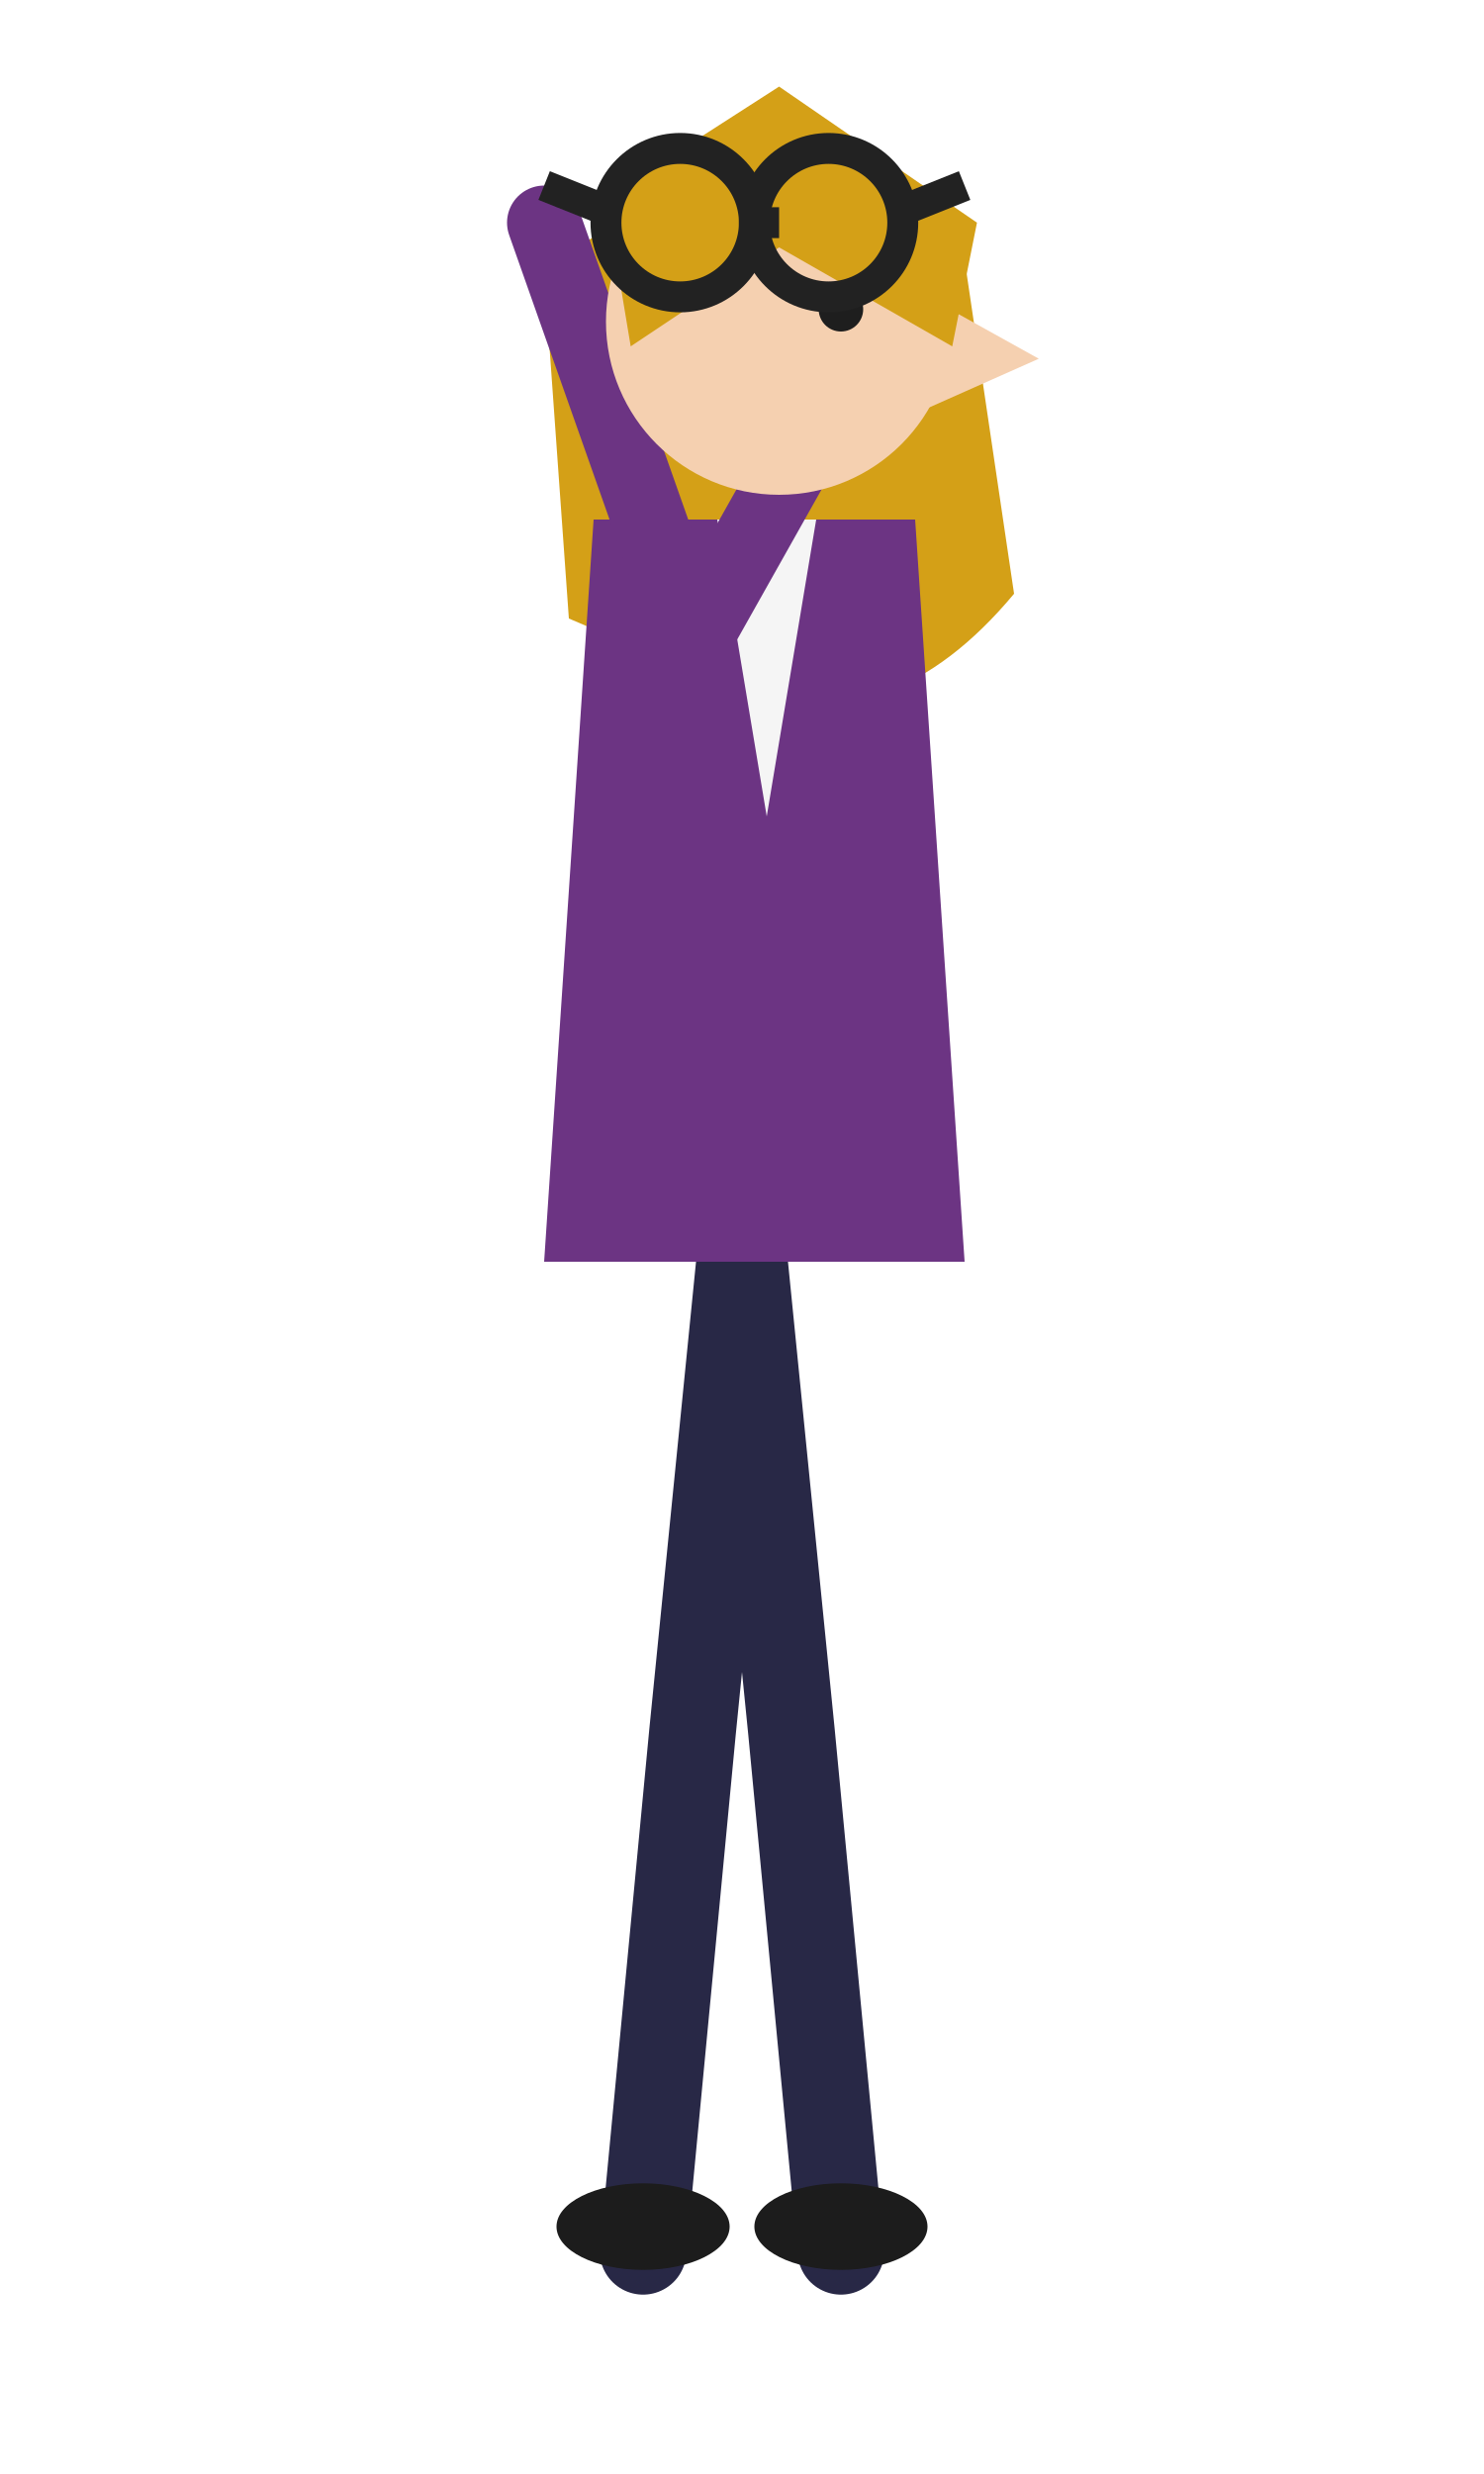
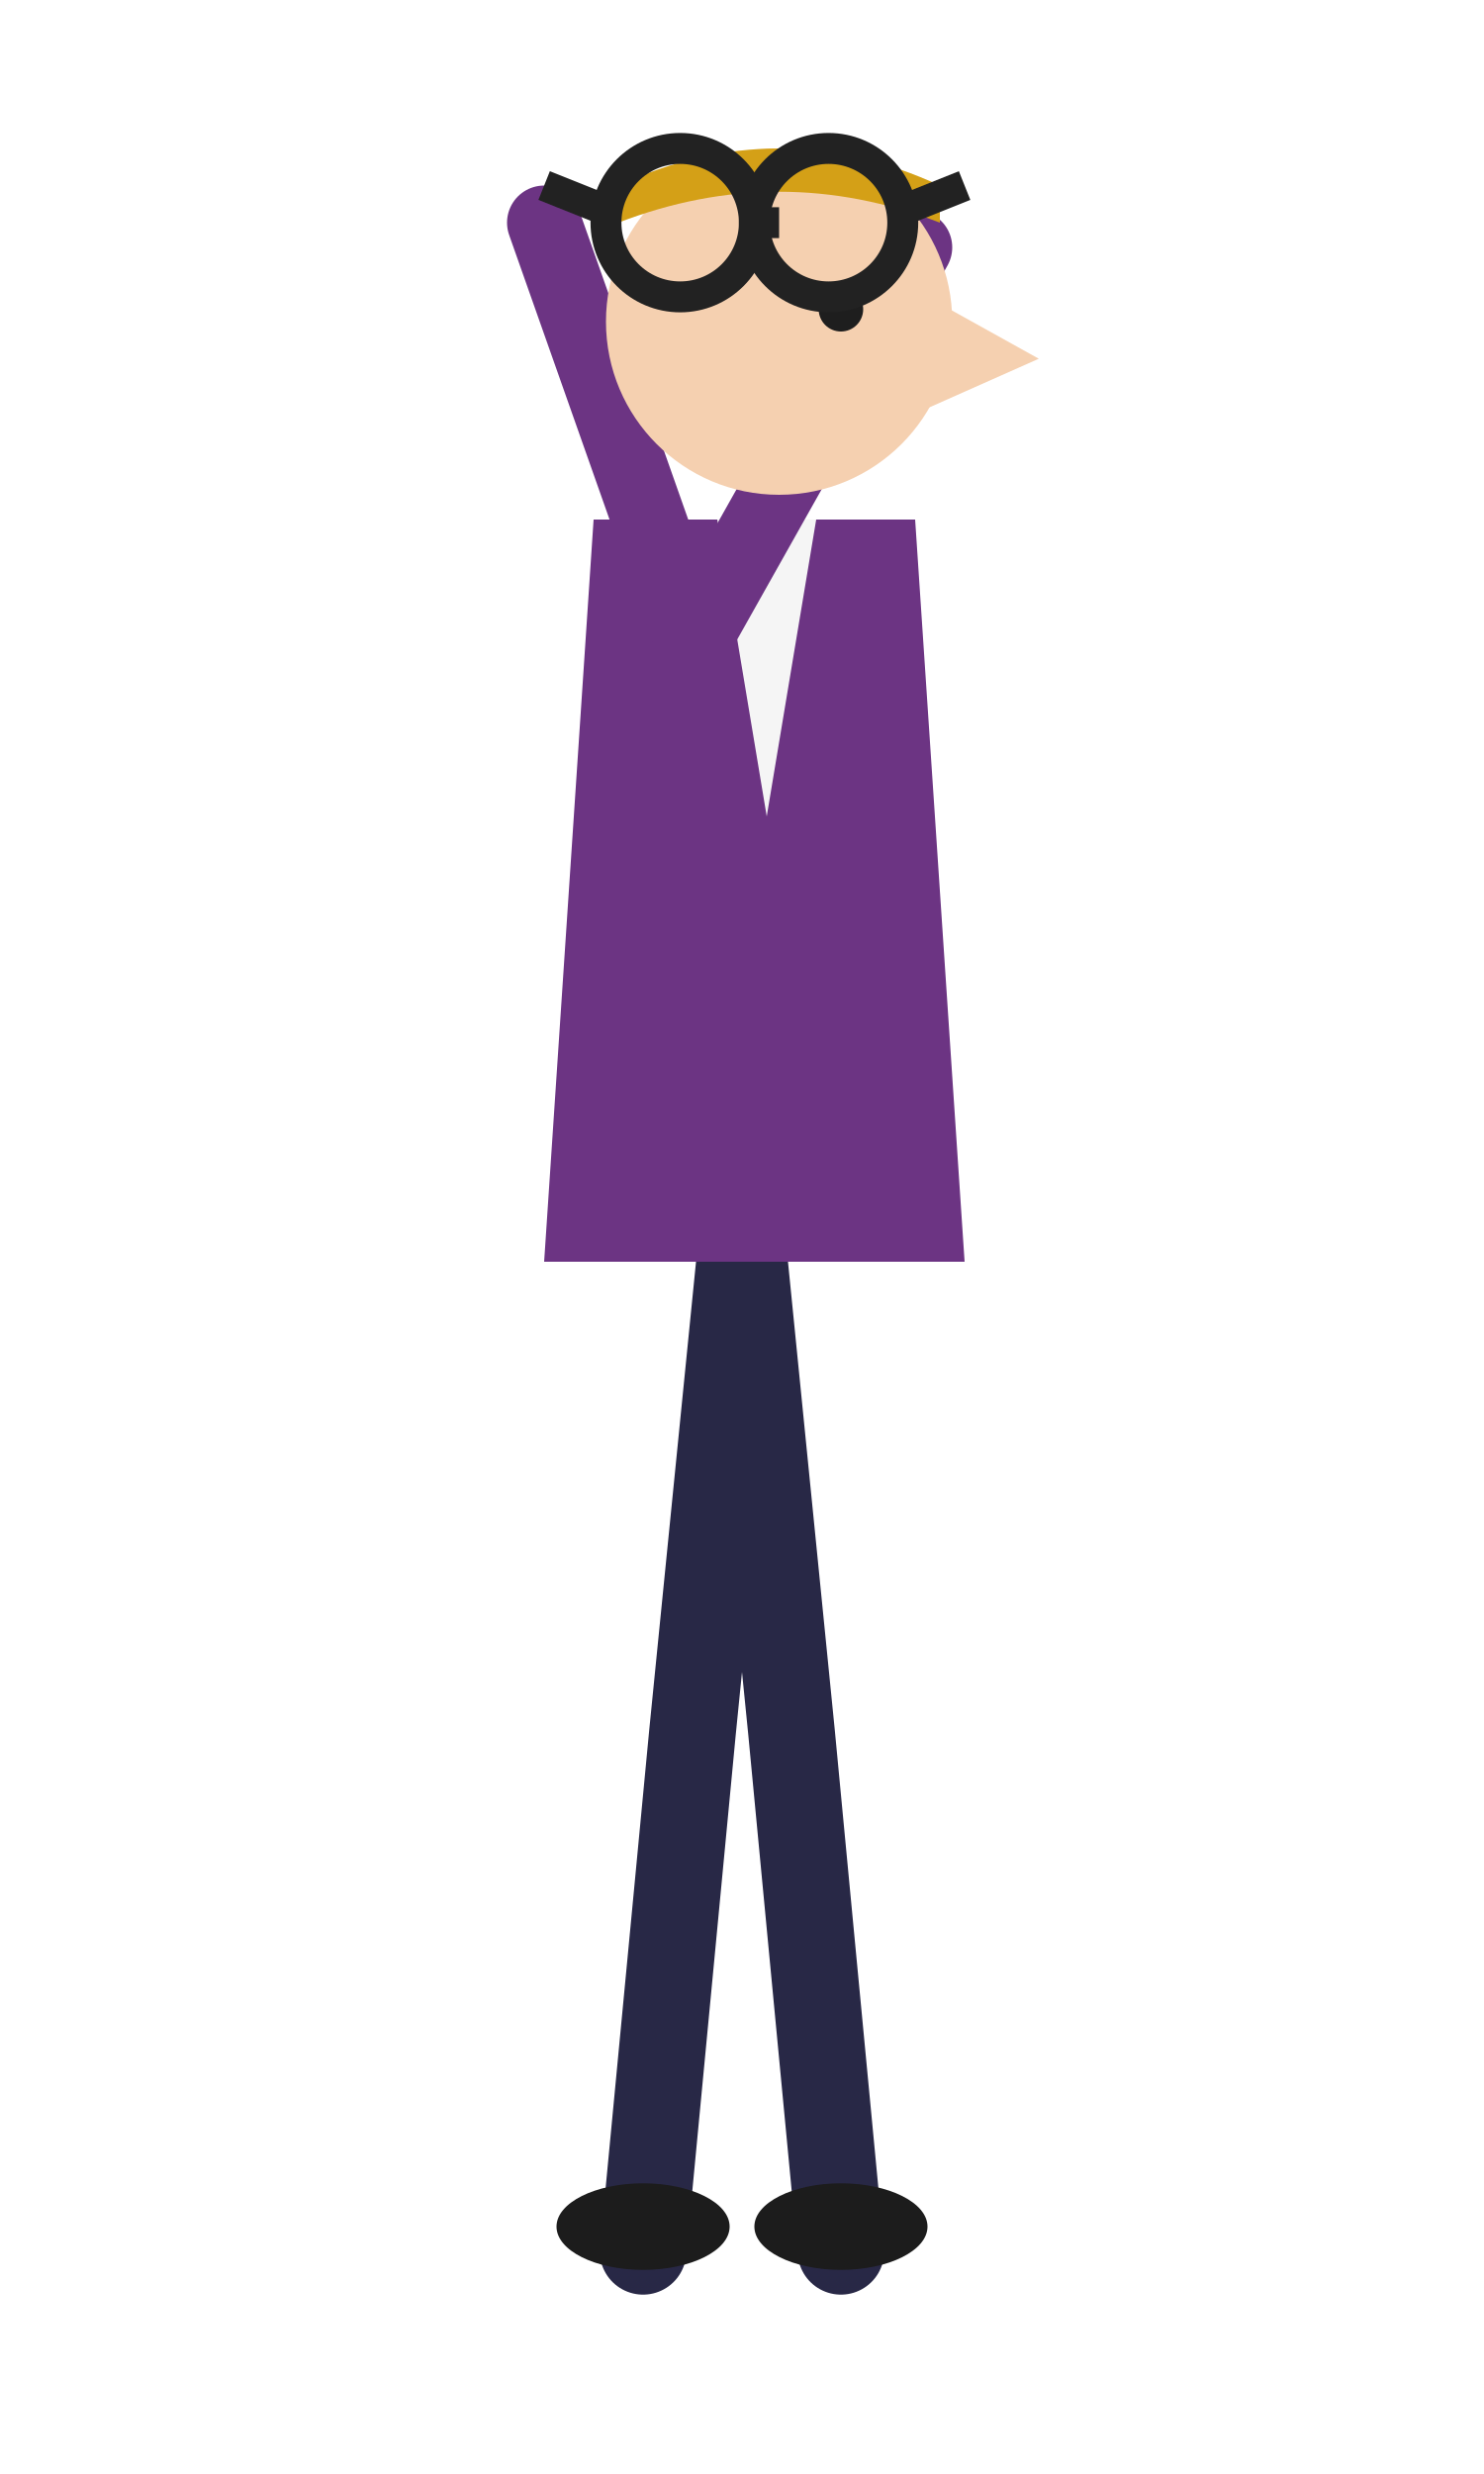
<svg xmlns="http://www.w3.org/2000/svg" viewBox="0 0 120 200" width="120" height="200">
-   <path d="M44 22 Q60 9 78 21 L82 48 Q72 60 60 56 L46 50 Z" fill="#d4a017" />
  <g stroke="#282846" stroke-width="7" stroke-linecap="round" fill="none" stroke-linejoin="round">
    <path d="M60 100 L64 140 L68 182 M60 100 L56 140 L52 182" />
  </g>
  <ellipse cx="68" cy="180" rx="7" ry="3.5" fill="#1c1c1c" />
  <ellipse cx="52" cy="180" rx="7" ry="3.5" fill="#1c1c1c" />
  <path d="M48 42 L74 42 L78 102 L44 102 Z" fill="#6c3483" />
  <path d="M58 42 L66 42 L62 66 Z" fill="#f5f5f5" />
  <g stroke="#6c3483" stroke-width="6" stroke-linecap="round" fill="none">
    <path d="M56 52 L44 18 M56 52 L74 20" />
  </g>
  <circle cx="63" cy="26" r="14" fill="#f5d0b0" />
  <path d="M75 24 L84 29 L75 33 Z" fill="#f5d0b0" />
-   <path d="M49 16 L63 7 L79 18 L77 28 L63 20 L51 28 Z" fill="#d4a017" />
+   <path d="M50 15 Q63 9 76 15 L76 18 Q63 13 50 18 Z" fill="#d4a017" />
  <circle cx="68" cy="25" r="1.8" fill="#1e1e1e" />
  <g stroke="#222" stroke-width="2.5" fill="none">
    <circle cx="55" cy="18" r="6" />
    <circle cx="67" cy="18" r="6" />
    <path d="M61 18 L63 18 M49 17 L44 15 M73 17 L78 15" />
  </g>
</svg>
